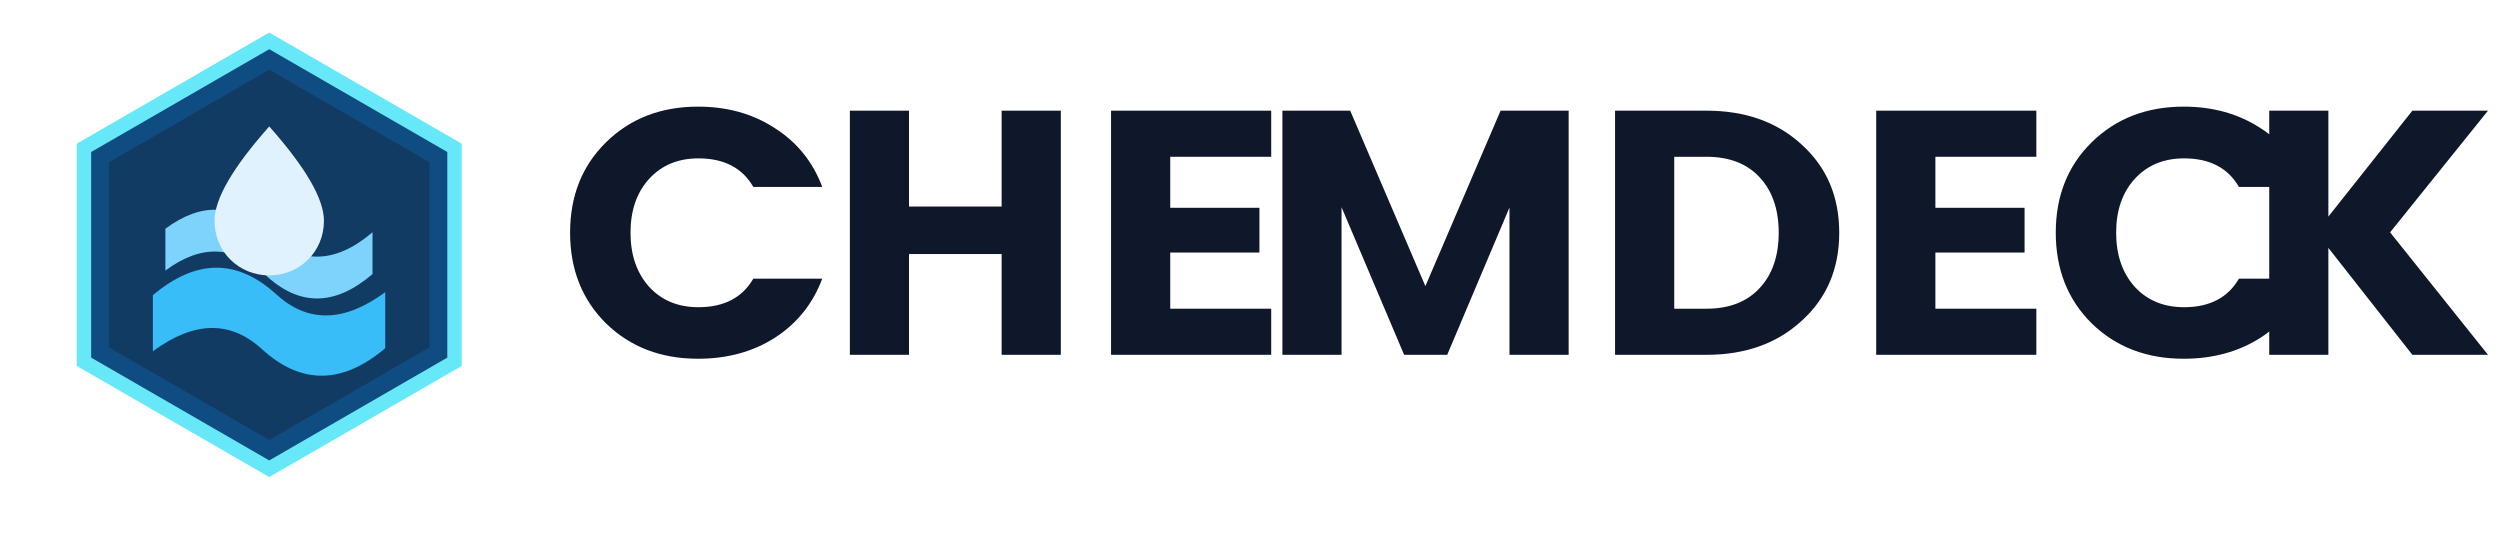
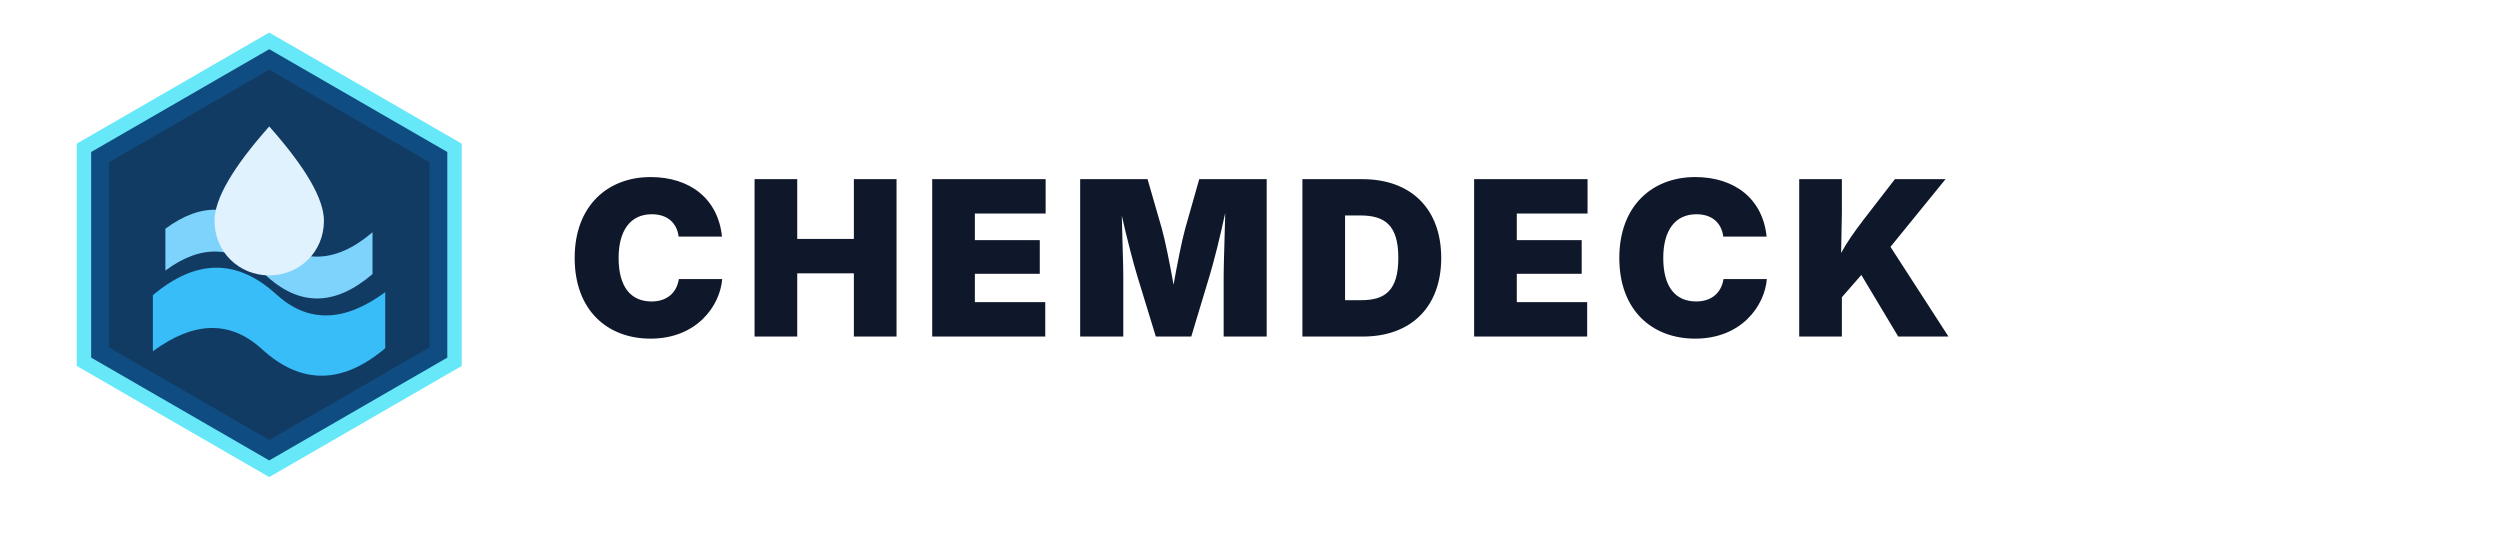
<svg xmlns="http://www.w3.org/2000/svg" width="520" height="112" viewBox="0 0 520 112" fill="none" role="img" aria-label="ChemDeck logo">
  <path d="M56 8.5 94.54 30.75v44.5L56 97.5 17.46 75.25v-44.5L56 8.5Z" fill="#0F4C81" />
  <path d="M56 14.5 89.34 33.75v38.5L56 91.5 22.66 72.25v-38.5L56 14.5Z" fill="#123B63" />
  <path d="M31.8 61.4c8.95-7.56 17.5-7.62 25.65-.19 6.57 6.01 14.12 5.86 22.68-.44v11.66c-8.95 7.56-17.5 7.62-25.65.19-6.57-6.01-14.12-5.86-22.68.44V61.4Z" fill="#38BDF8" />
  <path d="M34.4 47.58c7.43-5.52 14.31-5.27 20.65.76 7.07 6.73 14.54 6.72 22.43-.03v8.7c-7.88 6.75-15.36 6.76-22.43.03-6.34-6.03-13.22-6.28-20.65-.76v-8.7Z" fill="#7DD3FC" />
  <path d="M56 26.3C48.41 34.85 44.62 41.39 44.62 45.92c0 6.49 5.09 11.36 11.38 11.36s11.38-4.87 11.38-11.36c0-4.53-3.79-11.07-11.38-19.62Z" fill="#E0F2FE" />
  <path d="M56 8.5 94.54 30.75v44.5L56 97.5 17.46 75.25v-44.5L56 8.5Z" stroke="#67E8F9" stroke-width="3" />
-   <path d="M145.2 74.62c-7.73 0-14.11-2.45-19.14-7.35-4.99-4.94-7.48-11.23-7.48-18.87s2.49-13.91 7.48-18.81c5.03-4.94 11.41-7.41 19.14-7.41 6.07 0 11.39 1.49 15.96 4.47 4.62 2.93 7.91 7.01 9.87 12.23h-14.34c-2.29-3.96-6.09-5.94-11.42-5.94-4.24 0-7.66 1.43-10.27 4.28-2.57 2.84-3.85 6.57-3.85 11.18s1.28 8.36 3.85 11.24c2.61 2.84 6.03 4.26 10.27 4.26 5.32 0 9.13-1.98 11.42-5.94h14.34c-1.96 5.22-5.25 9.32-9.87 12.3-4.57 2.91-9.89 4.36-15.96 4.36Z" fill="#0F172A" />
-   <path d="M208.34 23.02h12.31V73.8h-12.31V52.84h-19.27V73.8h-12.3V23.02h12.3v19.94h19.27V23.02Z" fill="#0F172A" />
-   <path d="M231.1 73.8V23.02h33.31v9.59h-21v10.61h18.55v9.31h-18.55v11.68h21v9.59H231.1Z" fill="#0F172A" />
-   <path d="M326.28 23.02V73.8h-12.31V43.17l-12.95 30.63h-8.96L279.04 43.1v30.7h-12.3V23.02h14.1l15.64 36.5 15.64-36.5h14.16Z" fill="#0F172A" />
-   <path d="M354.95 23.02c8.1 0 14.72 2.36 19.84 7.09 5.18 4.7 7.77 10.8 7.77 18.29s-2.59 13.59-7.77 18.29c-5.13 4.74-11.74 7.11-19.84 7.11h-19.02V23.02h19.02Zm-6.71 41.19h6.71c4.71 0 8.39-1.42 11.03-4.26 2.66-2.84 3.99-6.69 3.99-11.55s-1.33-8.7-3.99-11.55c-2.64-2.83-6.32-4.24-11.03-4.24h-6.71v31.6Z" fill="#0F172A" />
-   <path d="M390.25 73.8V23.02h33.31v9.59h-21v10.61h18.55v9.31h-18.55v11.68h21v9.59h-33.31Z" fill="#0F172A" />
-   <path d="M454.22 74.62c-7.73 0-14.11-2.45-19.14-7.35-4.99-4.94-7.48-11.23-7.48-18.87s2.49-13.91 7.48-18.81c5.03-4.94 11.41-7.41 19.14-7.41 6.07 0 11.39 1.49 15.96 4.47 4.62 2.93 7.91 7.01 9.87 12.23H465.7c-2.29-3.96-6.09-5.94-11.42-5.94-4.24 0-7.66 1.43-10.27 4.28-2.57 2.84-3.85 6.57-3.85 11.18s1.28 8.36 3.85 11.24c2.61 2.84 6.03 4.26 10.27 4.26 5.32 0 9.13-1.98 11.42-5.94h14.34c-1.96 5.22-5.25 9.32-9.87 12.3-4.57 2.91-9.89 4.36-15.96 4.36Z" fill="#0F172A" />
-   <path d="M501.77 73.8 484.3 51.56V73.8H472V23.02h12.3v22.03l17.47-22.03H517.5l-20.36 25.31 20.36 25.47h-15.73Z" fill="#0F172A" />
+   <text x="118" y="70" fill="#0F172A" font-family="Inter, Geist, Arial, Helvetica, sans-serif" font-size="45" font-weight="850" letter-spacing="3.2">CHEMDECK</text>
</svg>
